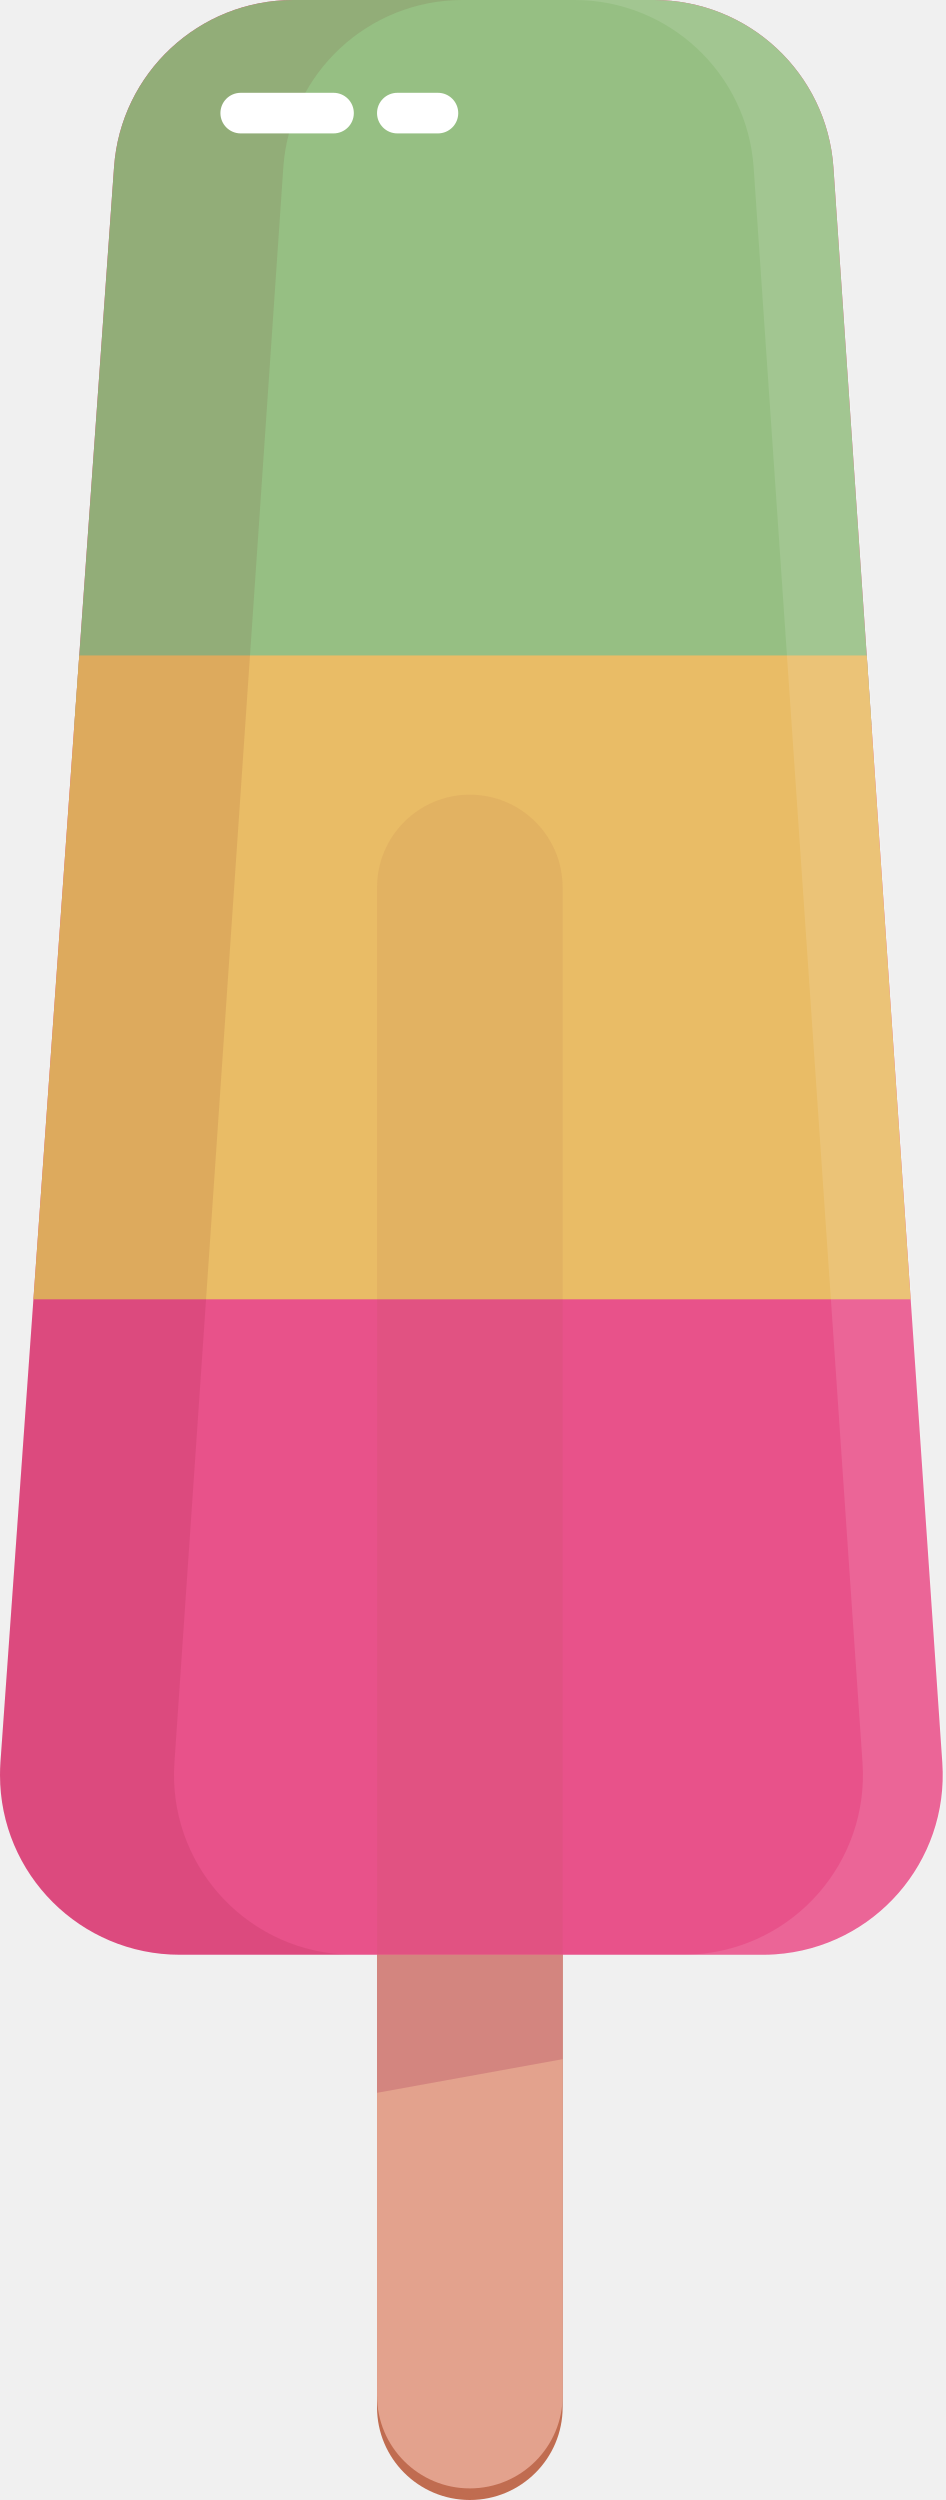
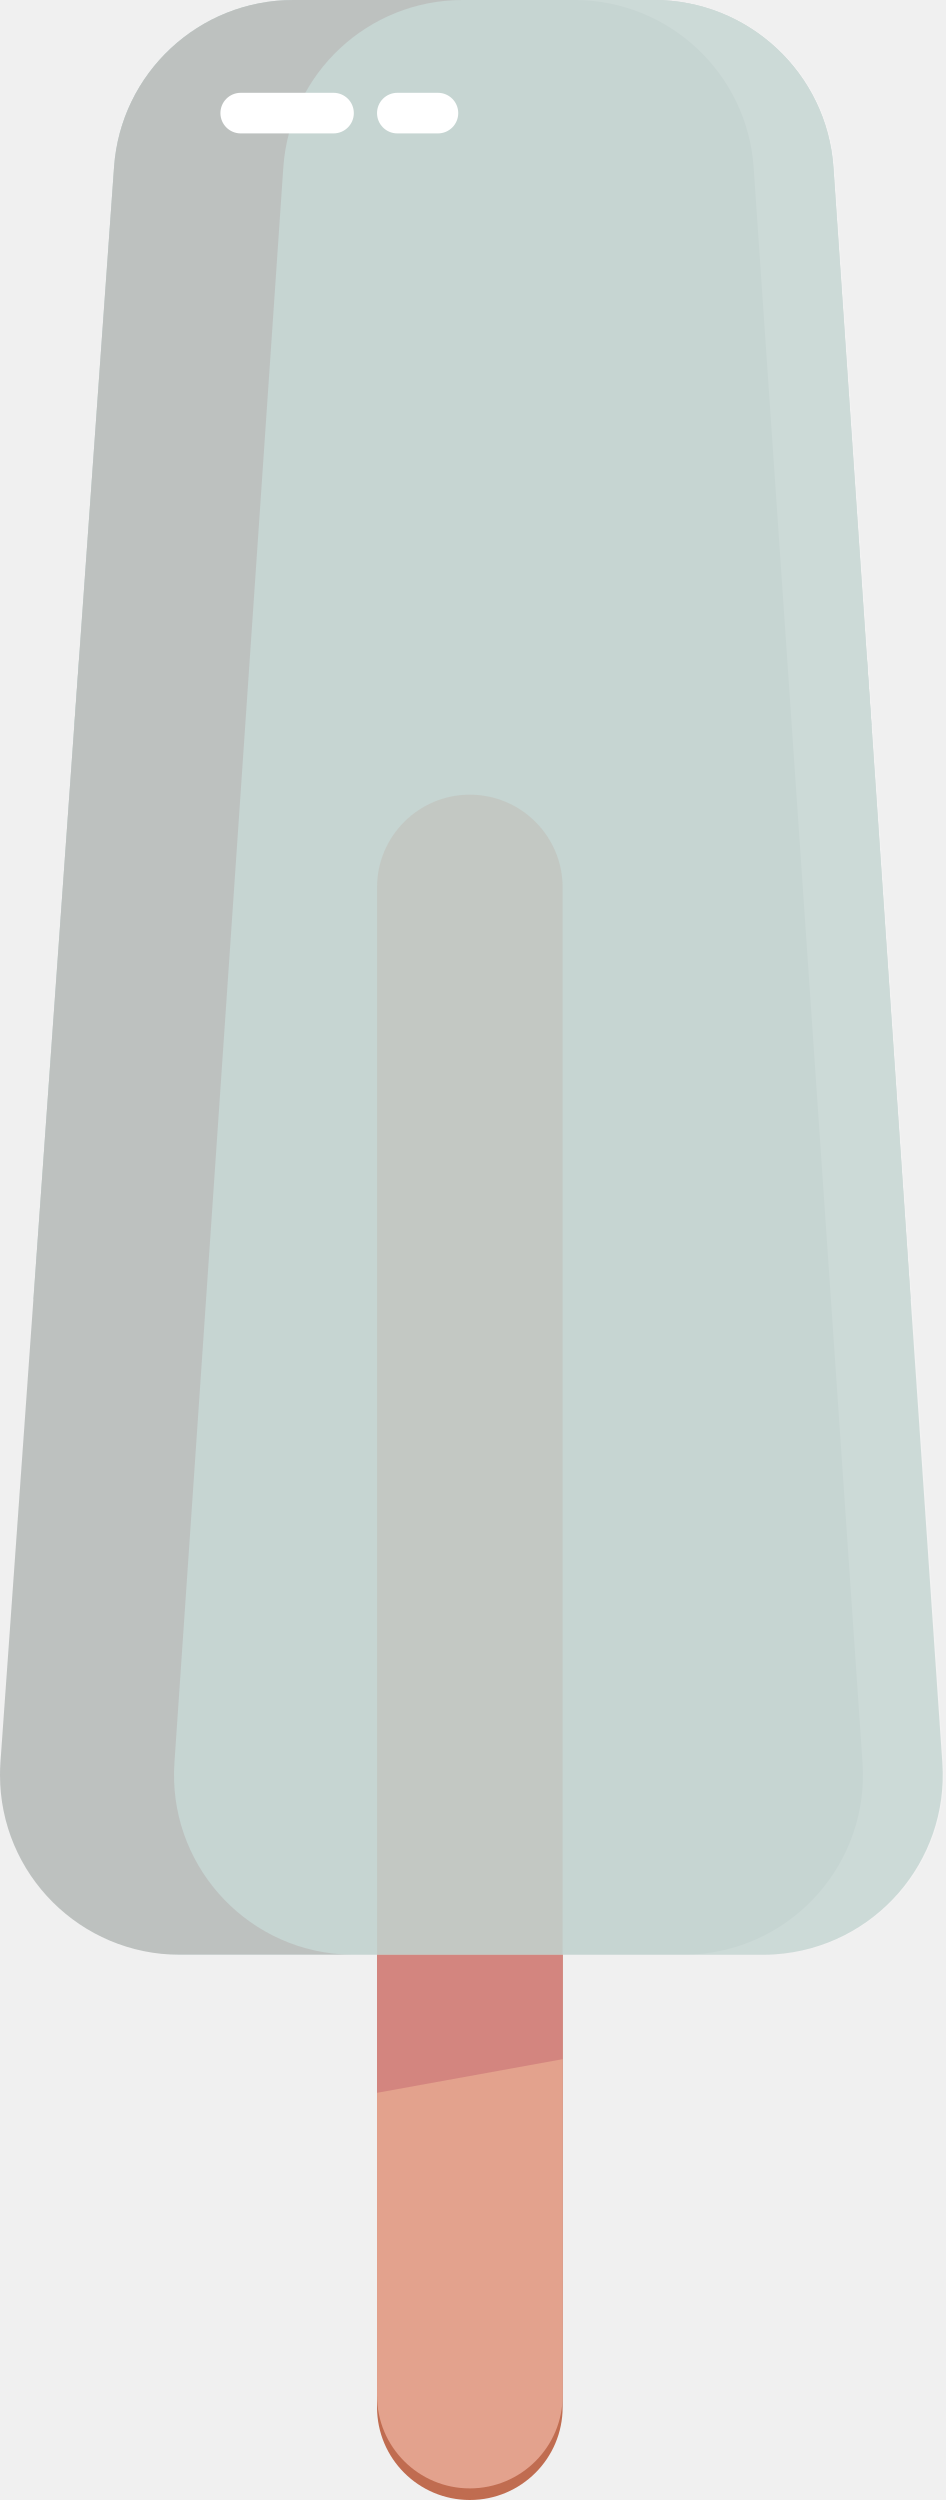
<svg xmlns="http://www.w3.org/2000/svg" xmlns:xlink="http://www.w3.org/1999/xlink" id="mylolly" width="163px" height="431px" viewBox="0 0 163 431" version="1.1">
  <defs>
    <path d="M50.585,1.80919445e-14 L112.757,2.48689958e-14 C129.059,2.18744467e-14 142.575,12.625 143.685,28.889 L162.454,303.889 C163.62,320.97 150.718,335.762 133.637,336.928 C132.934,336.976 132.23,337 131.526,337 L31,337 C13.879,337 2.09669663e-15,323.121 0,306 C-8.99799523e-17,305.265 0.026,304.531 0.078,303.798 L19.663,28.798 C20.818,12.573 34.318,-1.12227811e-14 50.585,-1.42108547e-14 Z" id="path-1" />
    <path d="M99,2.88483832e-14 L113,3.19744231e-14 C129.302,2.89798741e-14 142.818,12.625 143.928,28.889 L162.697,303.889 C163.862,320.97 150.96,335.762 133.879,336.928 C133.177,336.976 132.473,337 131.769,337 L117.769,337 C118.473,337 119.177,336.976 119.879,336.928 C136.96,335.762 149.862,320.97 148.697,303.889 L129.928,28.889 C128.818,12.625 115.302,2.89798741e-14 99,3.19744231e-14 Z" id="path-3" />
  </defs>
  <g id="Page-2" stroke="none" stroke-width="1" fill="none" fill-rule="evenodd">
    <g id="Group">
      <g id="handle" transform="translate(65, 137)" fill-rule="nonzero">
        <rect id="Rectangle" fill="#C06C50" x="0" y="2" width="32" height="292" rx="16" />
        <rect id="Rectangle" fill="#E3A28D" x="0" y="0" width="32" height="292" rx="16" />
        <polygon id="Rectangle-Copy-3" fill-opacity="0.182" fill="#8C0040" points="0 200 32 200 32 218 0 223.802" />
      </g>
      <mask id="mask-2" fill="white">
        <use xlink:href="#path-1" />
      </mask>
-       <use id="lollyBottom" fill="#E8528A" fill-rule="nonzero" xlink:href="#path-1" />
-       <rect id="lollyTop" fill="#96BF83" fill-rule="nonzero" mask="url(#mask-2)" x="-25" y="-9" width="224" height="134" />
-       <rect id="lollyMiddle" fill="#E9BC66" fill-rule="nonzero" mask="url(#mask-2)" x="-29" y="113" width="224" height="111" />
+       <use id="lollyBottom" fill="#c6d5d2" fill-rule="nonzero" xlink:href="#path-1" />
+       <rect id="lollyTop" fill="#c6d5d2" fill-rule="nonzero" mask="url(#mask-2)" x="-25" y="-9" width="224" height="134" />
+       <rect id="lollyMiddle" fill="#c6d5d2" fill-rule="nonzero" mask="url(#mask-2)" x="-29" y="113" width="224" height="111" />
      <path d="M79.77,3.19744231e-14 C63.468,2.89798741e-14 49.952,12.625 48.842,28.889 L30.073,303.889 C28.907,320.97 41.809,335.762 58.89,336.928 C59.593,336.976 60.297,337 61.001,337 L17,337 C-0.121,337 -14,323.121 -14,306 C-14,305.265 -13.974,304.531 -13.922,303.798 L5.663,28.798 C6.818,12.573 20.318,1.0093501e-14 36.585,7.10542736e-15 L79.77,2.77347066e-14 Z" id="shade" fill="#67000D" fill-rule="nonzero" opacity="0.096" mask="url(#mask-2)" />
      <mask id="mask-4" fill="white">
        <use xlink:href="#path-3" />
      </mask>
      <use id="shine" fill="#FFFFFF" fill-rule="nonzero" opacity="0.113" xlink:href="#path-3" />
      <g id="glint" transform="translate(38, 16)" fill="#FFFFFF" fill-rule="nonzero">
        <rect id="Rectangle" x="27" y="0" width="14" height="7" rx="3.5" />
        <rect id="Rectangle-Copy" x="0" y="0" width="23" height="7" rx="3.5" />
      </g>
      <path d="M97,337 L65,337 L65,155 L65,153 C65,144.163 72.163,137 81,137 C89.837,137 97,144.163 97,153 L97,155 L97,337 Z" id="Combined-Shape" fill="#A7563C" fill-rule="nonzero" opacity="0.099" />
    </g>
  </g>
</svg>
